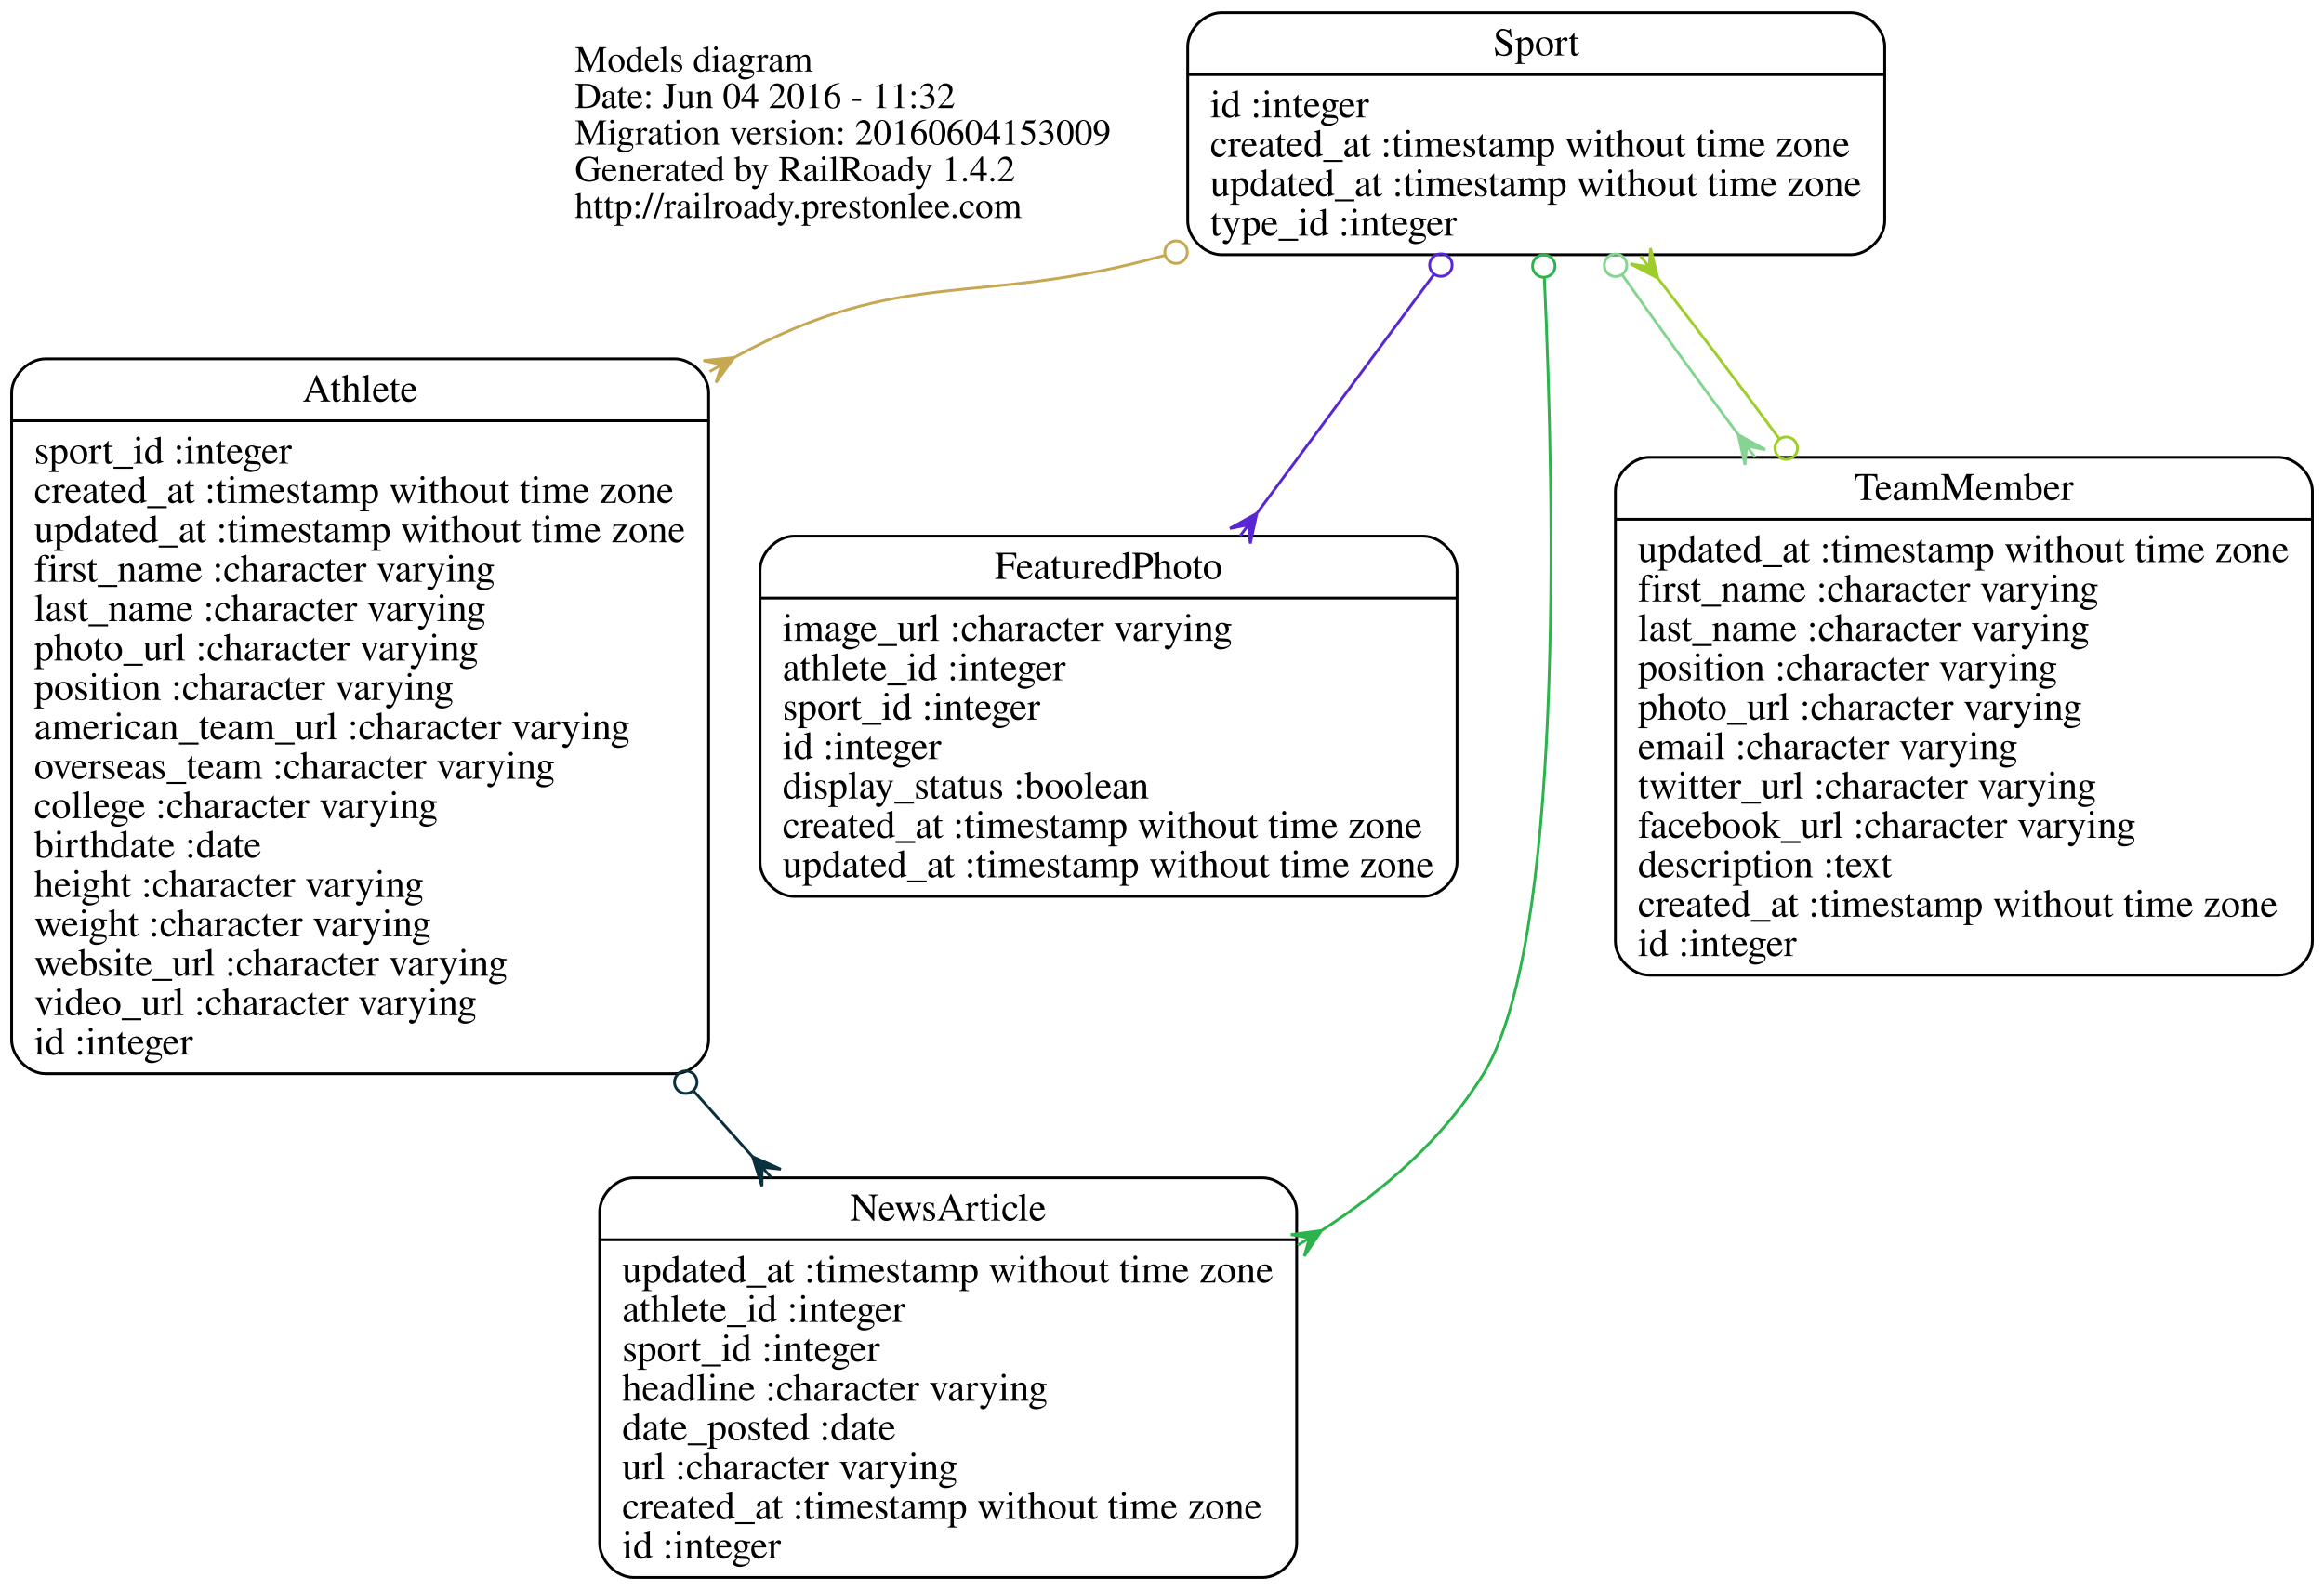
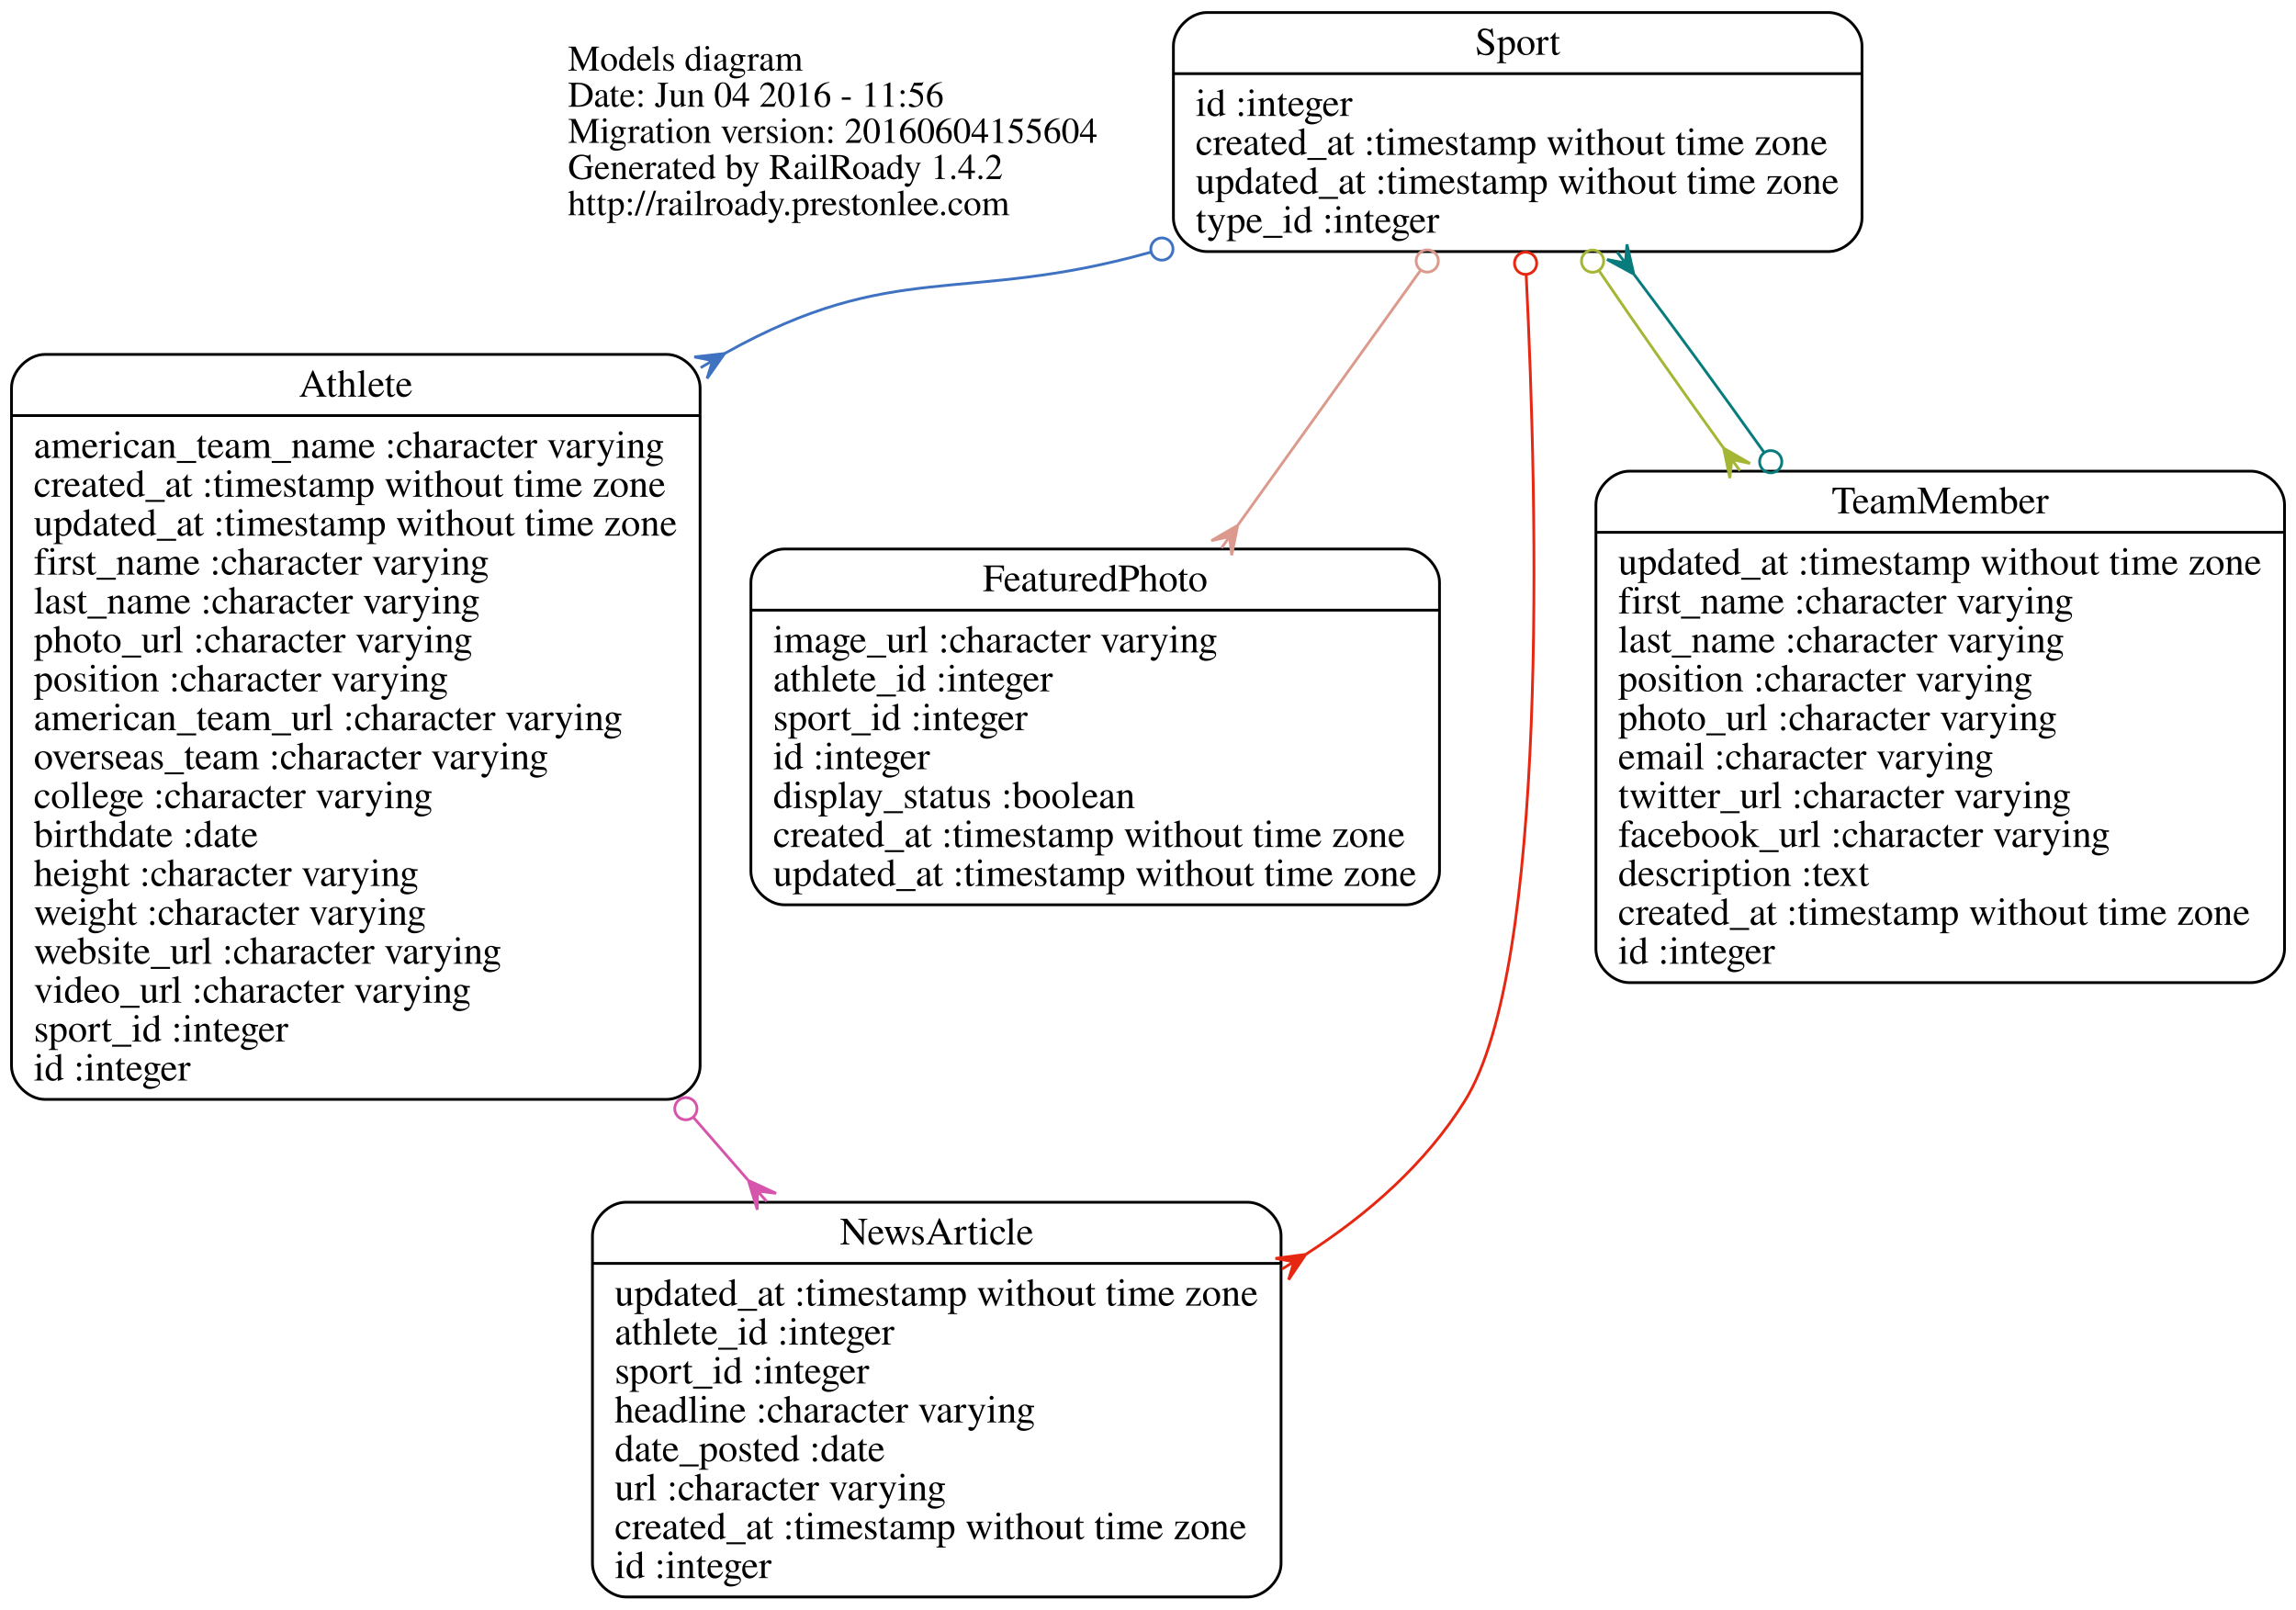
- <svg xmlns="http://www.w3.org/2000/svg" width="826pt" height="565pt" viewBox="0.00 0.00 825.72 565.00">
-   <g id="graph0" class="graph" transform="scale(1 1) rotate(0) translate(4 561)">
-     <polygon fill="none" stroke="none" points="-4,4 -4,-561 821.725,-561 821.725,4 -4,4" />
+ <svg xmlns="http://www.w3.org/2000/svg" width="826pt" height="579pt" viewBox="0.00 0.00 825.72 579.00">
+   <g id="graph0" class="graph" transform="scale(1 1) rotate(0) translate(4 575)">
+     <polygon fill="none" stroke="none" points="-4,4 -4,-575 821.725,-575 821.725,4 -4,4" />
    <g id="node1" class="node">
-       <text text-anchor="start" x="200.175" y="-535.6" font-family="Times,serif" font-size="13.00">Models diagram</text>
-       <text text-anchor="start" x="200.175" y="-522.6" font-family="Times,serif" font-size="13.00">Date: Jun 04 2016 - 11:32</text>
-       <text text-anchor="start" x="200.175" y="-509.6" font-family="Times,serif" font-size="13.00">Migration version: 20160604153009</text>
-       <text text-anchor="start" x="200.175" y="-496.6" font-family="Times,serif" font-size="13.00">Generated by RailRoady 1.4.2</text>
-       <text text-anchor="start" x="200.175" y="-483.6" font-family="Times,serif" font-size="13.00">http://railroady.prestonlee.com</text>
+       <text text-anchor="start" x="200.175" y="-549.6" font-family="Times,serif" font-size="13.00">Models diagram</text>
+       <text text-anchor="start" x="200.175" y="-536.6" font-family="Times,serif" font-size="13.00">Date: Jun 04 2016 - 11:56</text>
+       <text text-anchor="start" x="200.175" y="-523.6" font-family="Times,serif" font-size="13.00">Migration version: 20160604155604</text>
+       <text text-anchor="start" x="200.175" y="-510.6" font-family="Times,serif" font-size="13.00">Generated by RailRoady 1.4.2</text>
+       <text text-anchor="start" x="200.175" y="-497.6" font-family="Times,serif" font-size="13.00">http://railroady.prestonlee.com</text>
    </g>
    <g id="node2" class="node">
-       <path fill="none" stroke="black" d="M12,-179.5C12,-179.5 235.725,-179.5 235.725,-179.5 241.725,-179.5 247.725,-185.5 247.725,-191.5 247.725,-191.5 247.725,-421.5 247.725,-421.5 247.725,-427.5 241.725,-433.5 235.725,-433.5 235.725,-433.5 12,-433.5 12,-433.5 6,-433.5 0,-427.5 0,-421.5 0,-421.5 0,-191.5 0,-191.5 0,-185.5 6,-179.5 12,-179.5" />
-       <text text-anchor="middle" x="123.862" y="-418.3" font-family="Times,serif" font-size="14.00">Athlete</text>
-       <polyline fill="none" stroke="black" points="0,-411.5 247.725,-411.5 " />
-       <text text-anchor="start" x="8" y="-396.3" font-family="Times,serif" font-size="14.00">sport_id :integer</text>
-       <text text-anchor="start" x="8" y="-382.3" font-family="Times,serif" font-size="14.00">created_at :timestamp without time zone</text>
-       <text text-anchor="start" x="8" y="-368.3" font-family="Times,serif" font-size="14.00">updated_at :timestamp without time zone</text>
-       <text text-anchor="start" x="8" y="-354.3" font-family="Times,serif" font-size="14.00">first_name :character varying</text>
-       <text text-anchor="start" x="8" y="-340.3" font-family="Times,serif" font-size="14.00">last_name :character varying</text>
-       <text text-anchor="start" x="8" y="-326.3" font-family="Times,serif" font-size="14.00">photo_url :character varying</text>
-       <text text-anchor="start" x="8" y="-312.3" font-family="Times,serif" font-size="14.00">position :character varying</text>
-       <text text-anchor="start" x="8" y="-298.3" font-family="Times,serif" font-size="14.00">american_team_url :character varying</text>
-       <text text-anchor="start" x="8" y="-284.3" font-family="Times,serif" font-size="14.00">overseas_team :character varying</text>
-       <text text-anchor="start" x="8" y="-270.3" font-family="Times,serif" font-size="14.00">college :character varying</text>
-       <text text-anchor="start" x="8" y="-256.3" font-family="Times,serif" font-size="14.00">birthdate :date</text>
-       <text text-anchor="start" x="8" y="-242.3" font-family="Times,serif" font-size="14.00">height :character varying</text>
-       <text text-anchor="start" x="8" y="-228.3" font-family="Times,serif" font-size="14.00">weight :character varying</text>
-       <text text-anchor="start" x="8" y="-214.3" font-family="Times,serif" font-size="14.00">website_url :character varying</text>
-       <text text-anchor="start" x="8" y="-200.3" font-family="Times,serif" font-size="14.00">video_url :character varying</text>
+       <path fill="none" stroke="black" d="M12,-179.5C12,-179.5 235.725,-179.5 235.725,-179.5 241.725,-179.5 247.725,-185.5 247.725,-191.5 247.725,-191.5 247.725,-435.5 247.725,-435.5 247.725,-441.5 241.725,-447.5 235.725,-447.5 235.725,-447.5 12,-447.5 12,-447.5 6,-447.5 0,-441.5 0,-435.5 0,-435.5 0,-191.5 0,-191.5 0,-185.5 6,-179.5 12,-179.5" />
+       <text text-anchor="middle" x="123.862" y="-432.3" font-family="Times,serif" font-size="14.00">Athlete</text>
+       <polyline fill="none" stroke="black" points="0,-425.5 247.725,-425.5 " />
+       <text text-anchor="start" x="8" y="-410.3" font-family="Times,serif" font-size="14.00">american_team_name :character varying</text>
+       <text text-anchor="start" x="8" y="-396.3" font-family="Times,serif" font-size="14.00">created_at :timestamp without time zone</text>
+       <text text-anchor="start" x="8" y="-382.3" font-family="Times,serif" font-size="14.00">updated_at :timestamp without time zone</text>
+       <text text-anchor="start" x="8" y="-368.3" font-family="Times,serif" font-size="14.00">first_name :character varying</text>
+       <text text-anchor="start" x="8" y="-354.3" font-family="Times,serif" font-size="14.00">last_name :character varying</text>
+       <text text-anchor="start" x="8" y="-340.3" font-family="Times,serif" font-size="14.00">photo_url :character varying</text>
+       <text text-anchor="start" x="8" y="-326.3" font-family="Times,serif" font-size="14.00">position :character varying</text>
+       <text text-anchor="start" x="8" y="-312.3" font-family="Times,serif" font-size="14.00">american_team_url :character varying</text>
+       <text text-anchor="start" x="8" y="-298.3" font-family="Times,serif" font-size="14.00">overseas_team :character varying</text>
+       <text text-anchor="start" x="8" y="-284.3" font-family="Times,serif" font-size="14.00">college :character varying</text>
+       <text text-anchor="start" x="8" y="-270.3" font-family="Times,serif" font-size="14.00">birthdate :date</text>
+       <text text-anchor="start" x="8" y="-256.3" font-family="Times,serif" font-size="14.00">height :character varying</text>
+       <text text-anchor="start" x="8" y="-242.3" font-family="Times,serif" font-size="14.00">weight :character varying</text>
+       <text text-anchor="start" x="8" y="-228.3" font-family="Times,serif" font-size="14.00">website_url :character varying</text>
+       <text text-anchor="start" x="8" y="-214.3" font-family="Times,serif" font-size="14.00">video_url :character varying</text>
+       <text text-anchor="start" x="8" y="-200.3" font-family="Times,serif" font-size="14.00">sport_id :integer</text>
      <text text-anchor="start" x="8" y="-186.3" font-family="Times,serif" font-size="14.00">id :integer</text>
    </g>
    <g id="node4" class="node">
      <path fill="none" stroke="black" d="M221,-0.5C221,-0.5 444.725,-0.5 444.725,-0.5 450.725,-0.5 456.725,-6.5 456.725,-12.5 456.725,-12.5 456.725,-130.5 456.725,-130.5 456.725,-136.5 450.725,-142.5 444.725,-142.5 444.725,-142.5 221,-142.5 221,-142.5 215,-142.5 209,-136.5 209,-130.5 209,-130.5 209,-12.5 209,-12.5 209,-6.5 215,-0.5 221,-0.5" />
      <text text-anchor="middle" x="332.862" y="-127.3" font-family="Times,serif" font-size="14.00">NewsArticle</text>
      <polyline fill="none" stroke="black" points="209,-120.5 456.725,-120.5 " />
      <text text-anchor="start" x="217" y="-105.3" font-family="Times,serif" font-size="14.00">updated_at :timestamp without time zone</text>
      <text text-anchor="start" x="217" y="-91.3" font-family="Times,serif" font-size="14.00">athlete_id :integer</text>
      <text text-anchor="start" x="217" y="-77.3" font-family="Times,serif" font-size="14.00">sport_id :integer</text>
      <text text-anchor="start" x="217" y="-63.3" font-family="Times,serif" font-size="14.00">headline :character varying</text>
      <text text-anchor="start" x="217" y="-49.3" font-family="Times,serif" font-size="14.00">date_posted :date</text>
      <text text-anchor="start" x="217" y="-35.3" font-family="Times,serif" font-size="14.00">url :character varying</text>
      <text text-anchor="start" x="217" y="-21.3" font-family="Times,serif" font-size="14.00">created_at :timestamp without time zone</text>
      <text text-anchor="start" x="217" y="-7.3" font-family="Times,serif" font-size="14.00">id :integer</text>
    </g>
    <g id="edge1" class="edge">
-       <path fill="none" stroke="#09303c" d="M242.499,-173.24C249.577,-165.349 256.568,-157.556 263.337,-150.009" />
-       <ellipse fill="none" stroke="#09303c" cx="239.597" cy="-176.475" rx="4" ry="4" />
-       <polygon fill="#09303c" stroke="#09303c" points="263.35,-149.995 273.377,-145.556 266.688,-146.273 270.027,-142.551 270.027,-142.551 270.027,-142.551 266.688,-146.273 266.677,-139.546 263.35,-149.995 263.35,-149.995" />
+       <path fill="none" stroke="#d754ac" d="M245.323,-173.023C251.972,-165.389 258.526,-157.862 264.875,-150.572" />
+       <ellipse fill="none" stroke="#d754ac" cx="242.602" cy="-176.149" rx="4" ry="4" />
+       <polygon fill="#d754ac" stroke="#d754ac" points="265.11,-150.301 275.071,-145.715 268.394,-146.531 271.678,-142.76 271.678,-142.76 271.678,-142.76 268.394,-146.531 268.284,-139.805 265.11,-150.301 265.11,-150.301" />
    </g>
    <g id="node3" class="node">
-       <path fill="none" stroke="black" d="M278,-242.5C278,-242.5 501.725,-242.5 501.725,-242.5 507.725,-242.5 513.725,-248.5 513.725,-254.5 513.725,-254.5 513.725,-358.5 513.725,-358.5 513.725,-364.5 507.725,-370.5 501.725,-370.5 501.725,-370.5 278,-370.5 278,-370.5 272,-370.5 266,-364.5 266,-358.5 266,-358.5 266,-254.5 266,-254.5 266,-248.5 272,-242.5 278,-242.5" />
-       <text text-anchor="middle" x="389.862" y="-355.3" font-family="Times,serif" font-size="14.00">FeaturedPhoto</text>
-       <polyline fill="none" stroke="black" points="266,-348.5 513.725,-348.5 " />
-       <text text-anchor="start" x="274" y="-333.3" font-family="Times,serif" font-size="14.00">image_url :character varying</text>
-       <text text-anchor="start" x="274" y="-319.3" font-family="Times,serif" font-size="14.00">athlete_id :integer</text>
-       <text text-anchor="start" x="274" y="-305.3" font-family="Times,serif" font-size="14.00">sport_id :integer</text>
-       <text text-anchor="start" x="274" y="-291.3" font-family="Times,serif" font-size="14.00">id :integer</text>
-       <text text-anchor="start" x="274" y="-277.3" font-family="Times,serif" font-size="14.00">display_status :boolean</text>
-       <text text-anchor="start" x="274" y="-263.3" font-family="Times,serif" font-size="14.00">created_at :timestamp without time zone</text>
-       <text text-anchor="start" x="274" y="-249.3" font-family="Times,serif" font-size="14.00">updated_at :timestamp without time zone</text>
+       <path fill="none" stroke="black" d="M278,-249.5C278,-249.5 501.725,-249.5 501.725,-249.5 507.725,-249.5 513.725,-255.5 513.725,-261.5 513.725,-261.5 513.725,-365.5 513.725,-365.5 513.725,-371.5 507.725,-377.5 501.725,-377.5 501.725,-377.5 278,-377.5 278,-377.5 272,-377.5 266,-371.5 266,-365.5 266,-365.5 266,-261.5 266,-261.5 266,-255.5 272,-249.5 278,-249.5" />
+       <text text-anchor="middle" x="389.862" y="-362.3" font-family="Times,serif" font-size="14.00">FeaturedPhoto</text>
+       <polyline fill="none" stroke="black" points="266,-355.5 513.725,-355.5 " />
+       <text text-anchor="start" x="274" y="-340.3" font-family="Times,serif" font-size="14.00">image_url :character varying</text>
+       <text text-anchor="start" x="274" y="-326.3" font-family="Times,serif" font-size="14.00">athlete_id :integer</text>
+       <text text-anchor="start" x="274" y="-312.3" font-family="Times,serif" font-size="14.00">sport_id :integer</text>
+       <text text-anchor="start" x="274" y="-298.3" font-family="Times,serif" font-size="14.00">id :integer</text>
+       <text text-anchor="start" x="274" y="-284.3" font-family="Times,serif" font-size="14.00">display_status :boolean</text>
+       <text text-anchor="start" x="274" y="-270.3" font-family="Times,serif" font-size="14.00">created_at :timestamp without time zone</text>
+       <text text-anchor="start" x="274" y="-256.3" font-family="Times,serif" font-size="14.00">updated_at :timestamp without time zone</text>
    </g>
    <g id="node5" class="node">
-       <path fill="none" stroke="black" d="M430,-470.5C430,-470.5 653.725,-470.5 653.725,-470.5 659.725,-470.5 665.725,-476.5 665.725,-482.5 665.725,-482.5 665.725,-544.5 665.725,-544.5 665.725,-550.5 659.725,-556.5 653.725,-556.5 653.725,-556.5 430,-556.5 430,-556.5 424,-556.5 418,-550.5 418,-544.5 418,-544.5 418,-482.5 418,-482.5 418,-476.5 424,-470.5 430,-470.5" />
-       <text text-anchor="middle" x="541.862" y="-541.3" font-family="Times,serif" font-size="14.00">Sport</text>
-       <polyline fill="none" stroke="black" points="418,-534.5 665.725,-534.5 " />
-       <text text-anchor="start" x="426" y="-519.3" font-family="Times,serif" font-size="14.00">id :integer</text>
-       <text text-anchor="start" x="426" y="-505.3" font-family="Times,serif" font-size="14.00">created_at :timestamp without time zone</text>
-       <text text-anchor="start" x="426" y="-491.3" font-family="Times,serif" font-size="14.00">updated_at :timestamp without time zone</text>
-       <text text-anchor="start" x="426" y="-477.3" font-family="Times,serif" font-size="14.00">type_id :integer</text>
+       <path fill="none" stroke="black" d="M430,-484.5C430,-484.5 653.725,-484.5 653.725,-484.5 659.725,-484.5 665.725,-490.5 665.725,-496.5 665.725,-496.5 665.725,-558.5 665.725,-558.5 665.725,-564.5 659.725,-570.5 653.725,-570.5 653.725,-570.5 430,-570.5 430,-570.5 424,-570.5 418,-564.5 418,-558.5 418,-558.5 418,-496.5 418,-496.5 418,-490.5 424,-484.5 430,-484.5" />
+       <text text-anchor="middle" x="541.862" y="-555.3" font-family="Times,serif" font-size="14.00">Sport</text>
+       <polyline fill="none" stroke="black" points="418,-548.5 665.725,-548.5 " />
+       <text text-anchor="start" x="426" y="-533.3" font-family="Times,serif" font-size="14.00">id :integer</text>
+       <text text-anchor="start" x="426" y="-519.3" font-family="Times,serif" font-size="14.00">created_at :timestamp without time zone</text>
+       <text text-anchor="start" x="426" y="-505.3" font-family="Times,serif" font-size="14.00">updated_at :timestamp without time zone</text>
+       <text text-anchor="start" x="426" y="-491.3" font-family="Times,serif" font-size="14.00">type_id :integer</text>
    </g>
    <g id="edge2" class="edge">
-       <path fill="none" stroke="#c6a853" d="M409.959,-470.305C409.593,-470.203 409.227,-470.101 408.862,-470 341.97,-451.42 317.906,-467.068 256.862,-434 256.77,-433.95 256.678,-433.9 256.587,-433.85" />
-       <ellipse fill="none" stroke="#c6a853" cx="413.858" cy="-471.407" rx="4" ry="4" />
-       <polygon fill="#c6a853" stroke="#c6a853" points="256.768,-433.955 250.33,-425.078 252.43,-431.468 248.092,-428.982 248.092,-428.982 248.092,-428.982 252.43,-431.468 245.855,-432.886 256.768,-433.955 256.768,-433.955" />
+       <path fill="none" stroke="#3f73c2" d="M409.959,-484.305C409.593,-484.203 409.227,-484.101 408.862,-484 341.97,-465.42 317.455,-481.886 256.862,-448 256.769,-447.948 256.675,-447.895 256.581,-447.843" />
+       <ellipse fill="none" stroke="#3f73c2" cx="413.858" cy="-485.407" rx="4" ry="4" />
+       <polygon fill="#3f73c2" stroke="#3f73c2" points="256.54,-447.818 250.232,-438.848 252.239,-445.268 247.938,-442.719 247.938,-442.719 247.938,-442.719 252.239,-445.268 245.643,-446.59 256.54,-447.818 256.54,-447.818" />
    </g>
    <g id="edge3" class="edge">
-       <path fill="none" stroke="#5827d3" d="M505.51,-463.472C486.712,-438.12 463.42,-406.707 442.677,-378.73" />
-       <ellipse fill="none" stroke="#5827d3" cx="507.985" cy="-466.811" rx="4" ry="4" />
-       <polygon fill="#5827d3" stroke="#5827d3" points="442.571,-378.588 440.23,-367.875 439.593,-374.571 436.615,-370.555 436.615,-370.555 436.615,-370.555 439.593,-374.571 433,-373.235 442.571,-378.588 442.571,-378.588" />
+       <path fill="none" stroke="#db9a8d" d="M506.934,-477.784C487.489,-450.664 462.919,-416.394 441.313,-386.261" />
+       <ellipse fill="none" stroke="#db9a8d" cx="509.319" cy="-481.111" rx="4" ry="4" />
+       <polygon fill="#db9a8d" stroke="#db9a8d" points="441.132,-386.007 438.962,-375.258 438.218,-381.944 435.305,-377.88 435.305,-377.88 435.305,-377.88 438.218,-381.944 431.648,-380.502 441.132,-386.007 441.132,-386.007" />
    </g>
    <g id="edge4" class="edge">
-       <path fill="none" stroke="#2cb34c" d="M544.751,-462.367C548.501,-381.057 551.529,-224.887 522.862,-179 508.827,-156.534 488.247,-138.389 465.753,-123.882" />
-       <ellipse fill="none" stroke="#2cb34c" cx="544.555" cy="-466.476" rx="4" ry="4" />
-       <polygon fill="#2cb34c" stroke="#2cb34c" points="465.554,-123.759 459.416,-114.672 461.301,-121.129 457.049,-118.499 457.049,-118.499 457.049,-118.499 461.301,-121.129 454.682,-122.326 465.554,-123.759 465.554,-123.759" />
+       <path fill="none" stroke="#e62711" d="M544.911,-476.16C549.067,-391.999 552.898,-227.199 522.862,-179 508.853,-156.518 488.284,-138.366 465.794,-123.857" />
+       <ellipse fill="none" stroke="#e62711" cx="544.7" cy="-480.297" rx="4" ry="4" />
+       <polygon fill="#e62711" stroke="#e62711" points="465.595,-123.733 459.458,-114.646 461.343,-121.103 457.09,-118.473 457.09,-118.473 457.09,-118.473 461.343,-121.103 454.723,-122.3 465.595,-123.733 465.595,-123.733" />
    </g>
    <g id="node6" class="node">
-       <path fill="none" stroke="black" d="M582,-214.5C582,-214.5 805.725,-214.5 805.725,-214.5 811.725,-214.5 817.725,-220.5 817.725,-226.5 817.725,-226.5 817.725,-386.5 817.725,-386.5 817.725,-392.5 811.725,-398.5 805.725,-398.5 805.725,-398.5 582,-398.5 582,-398.5 576,-398.5 570,-392.5 570,-386.5 570,-386.5 570,-226.5 570,-226.5 570,-220.5 576,-214.5 582,-214.5" />
-       <text text-anchor="middle" x="693.862" y="-383.3" font-family="Times,serif" font-size="14.00">TeamMember</text>
-       <polyline fill="none" stroke="black" points="570,-376.5 817.725,-376.5 " />
-       <text text-anchor="start" x="578" y="-361.3" font-family="Times,serif" font-size="14.00">updated_at :timestamp without time zone</text>
-       <text text-anchor="start" x="578" y="-347.3" font-family="Times,serif" font-size="14.00">first_name :character varying</text>
-       <text text-anchor="start" x="578" y="-333.3" font-family="Times,serif" font-size="14.00">last_name :character varying</text>
-       <text text-anchor="start" x="578" y="-319.3" font-family="Times,serif" font-size="14.00">position :character varying</text>
-       <text text-anchor="start" x="578" y="-305.3" font-family="Times,serif" font-size="14.00">photo_url :character varying</text>
-       <text text-anchor="start" x="578" y="-291.3" font-family="Times,serif" font-size="14.00">email :character varying</text>
-       <text text-anchor="start" x="578" y="-277.3" font-family="Times,serif" font-size="14.00">twitter_url :character varying</text>
-       <text text-anchor="start" x="578" y="-263.3" font-family="Times,serif" font-size="14.00">facebook_url :character varying</text>
-       <text text-anchor="start" x="578" y="-249.3" font-family="Times,serif" font-size="14.00">description :text</text>
-       <text text-anchor="start" x="578" y="-235.3" font-family="Times,serif" font-size="14.00">created_at :timestamp without time zone</text>
-       <text text-anchor="start" x="578" y="-221.3" font-family="Times,serif" font-size="14.00">id :integer</text>
+       <path fill="none" stroke="black" d="M582,-221.5C582,-221.5 805.725,-221.5 805.725,-221.5 811.725,-221.5 817.725,-227.5 817.725,-233.5 817.725,-233.5 817.725,-393.5 817.725,-393.5 817.725,-399.5 811.725,-405.5 805.725,-405.5 805.725,-405.5 582,-405.5 582,-405.5 576,-405.5 570,-399.5 570,-393.5 570,-393.5 570,-233.5 570,-233.5 570,-227.5 576,-221.5 582,-221.5" />
+       <text text-anchor="middle" x="693.862" y="-390.3" font-family="Times,serif" font-size="14.00">TeamMember</text>
+       <polyline fill="none" stroke="black" points="570,-383.5 817.725,-383.5 " />
+       <text text-anchor="start" x="578" y="-368.3" font-family="Times,serif" font-size="14.00">updated_at :timestamp without time zone</text>
+       <text text-anchor="start" x="578" y="-354.3" font-family="Times,serif" font-size="14.00">first_name :character varying</text>
+       <text text-anchor="start" x="578" y="-340.3" font-family="Times,serif" font-size="14.00">last_name :character varying</text>
+       <text text-anchor="start" x="578" y="-326.3" font-family="Times,serif" font-size="14.00">position :character varying</text>
+       <text text-anchor="start" x="578" y="-312.3" font-family="Times,serif" font-size="14.00">photo_url :character varying</text>
+       <text text-anchor="start" x="578" y="-298.3" font-family="Times,serif" font-size="14.00">email :character varying</text>
+       <text text-anchor="start" x="578" y="-284.3" font-family="Times,serif" font-size="14.00">twitter_url :character varying</text>
+       <text text-anchor="start" x="578" y="-270.3" font-family="Times,serif" font-size="14.00">facebook_url :character varying</text>
+       <text text-anchor="start" x="578" y="-256.3" font-family="Times,serif" font-size="14.00">description :text</text>
+       <text text-anchor="start" x="578" y="-242.3" font-family="Times,serif" font-size="14.00">created_at :timestamp without time zone</text>
+       <text text-anchor="start" x="578" y="-228.3" font-family="Times,serif" font-size="14.00">id :integer</text>
    </g>
    <g id="edge5" class="edge">
-       <path fill="none" stroke="#85d492" d="M572.484,-463.294C584.543,-446.185 598.968,-426.332 613.604,-406.644" />
-       <ellipse fill="none" stroke="#85d492" cx="570.061" cy="-466.749" rx="4" ry="4" />
-       <polygon fill="#85d492" stroke="#85d492" points="613.681,-406.54 623.267,-401.214 616.67,-402.532 619.659,-398.523 619.659,-398.523 619.659,-398.523 616.67,-402.532 616.052,-395.833 613.681,-406.54 613.681,-406.54" />
+       <path fill="none" stroke="#a5b534" d="M571.147,-477.577C584.1,-458.52 599.963,-435.956 615.939,-413.785" />
+       <ellipse fill="none" stroke="#a5b534" cx="568.8" cy="-481.049" rx="4" ry="4" />
+       <polygon fill="#a5b534" stroke="#a5b534" points="615.967,-413.746 625.472,-408.278 618.896,-409.694 621.825,-405.642 621.825,-405.642 621.825,-405.642 618.896,-409.694 618.178,-403.006 615.967,-413.746 615.967,-413.746" />
    </g>
    <g id="edge6" class="edge">
-       <path fill="none" stroke="#9ece2b" d="M628.177,-405.183C613.643,-424.859 598.6,-444.772 585.205,-462.014" />
-       <ellipse fill="none" stroke="#9ece2b" cx="630.711" cy="-401.744" rx="4" ry="4" />
-       <polygon fill="#9ece2b" stroke="#9ece2b" points="585.105,-462.142 575.403,-467.254 582.027,-466.083 578.95,-470.024 578.95,-470.024 578.95,-470.024 582.027,-466.083 582.496,-472.794 585.105,-462.142 585.105,-462.142" />
+       <path fill="none" stroke="#087b7c" d="M630.558,-412.182C614.779,-434.327 598.255,-456.96 583.782,-476.182" />
+       <ellipse fill="none" stroke="#087b7c" cx="632.889" cy="-408.902" rx="4" ry="4" />
+       <polygon fill="#087b7c" stroke="#087b7c" points="583.625,-476.389 574.002,-481.646 580.607,-480.376 577.589,-484.362 577.589,-484.362 577.589,-484.362 580.607,-480.376 581.177,-487.078 583.625,-476.389 583.625,-476.389" />
    </g>
  </g>
</svg>
